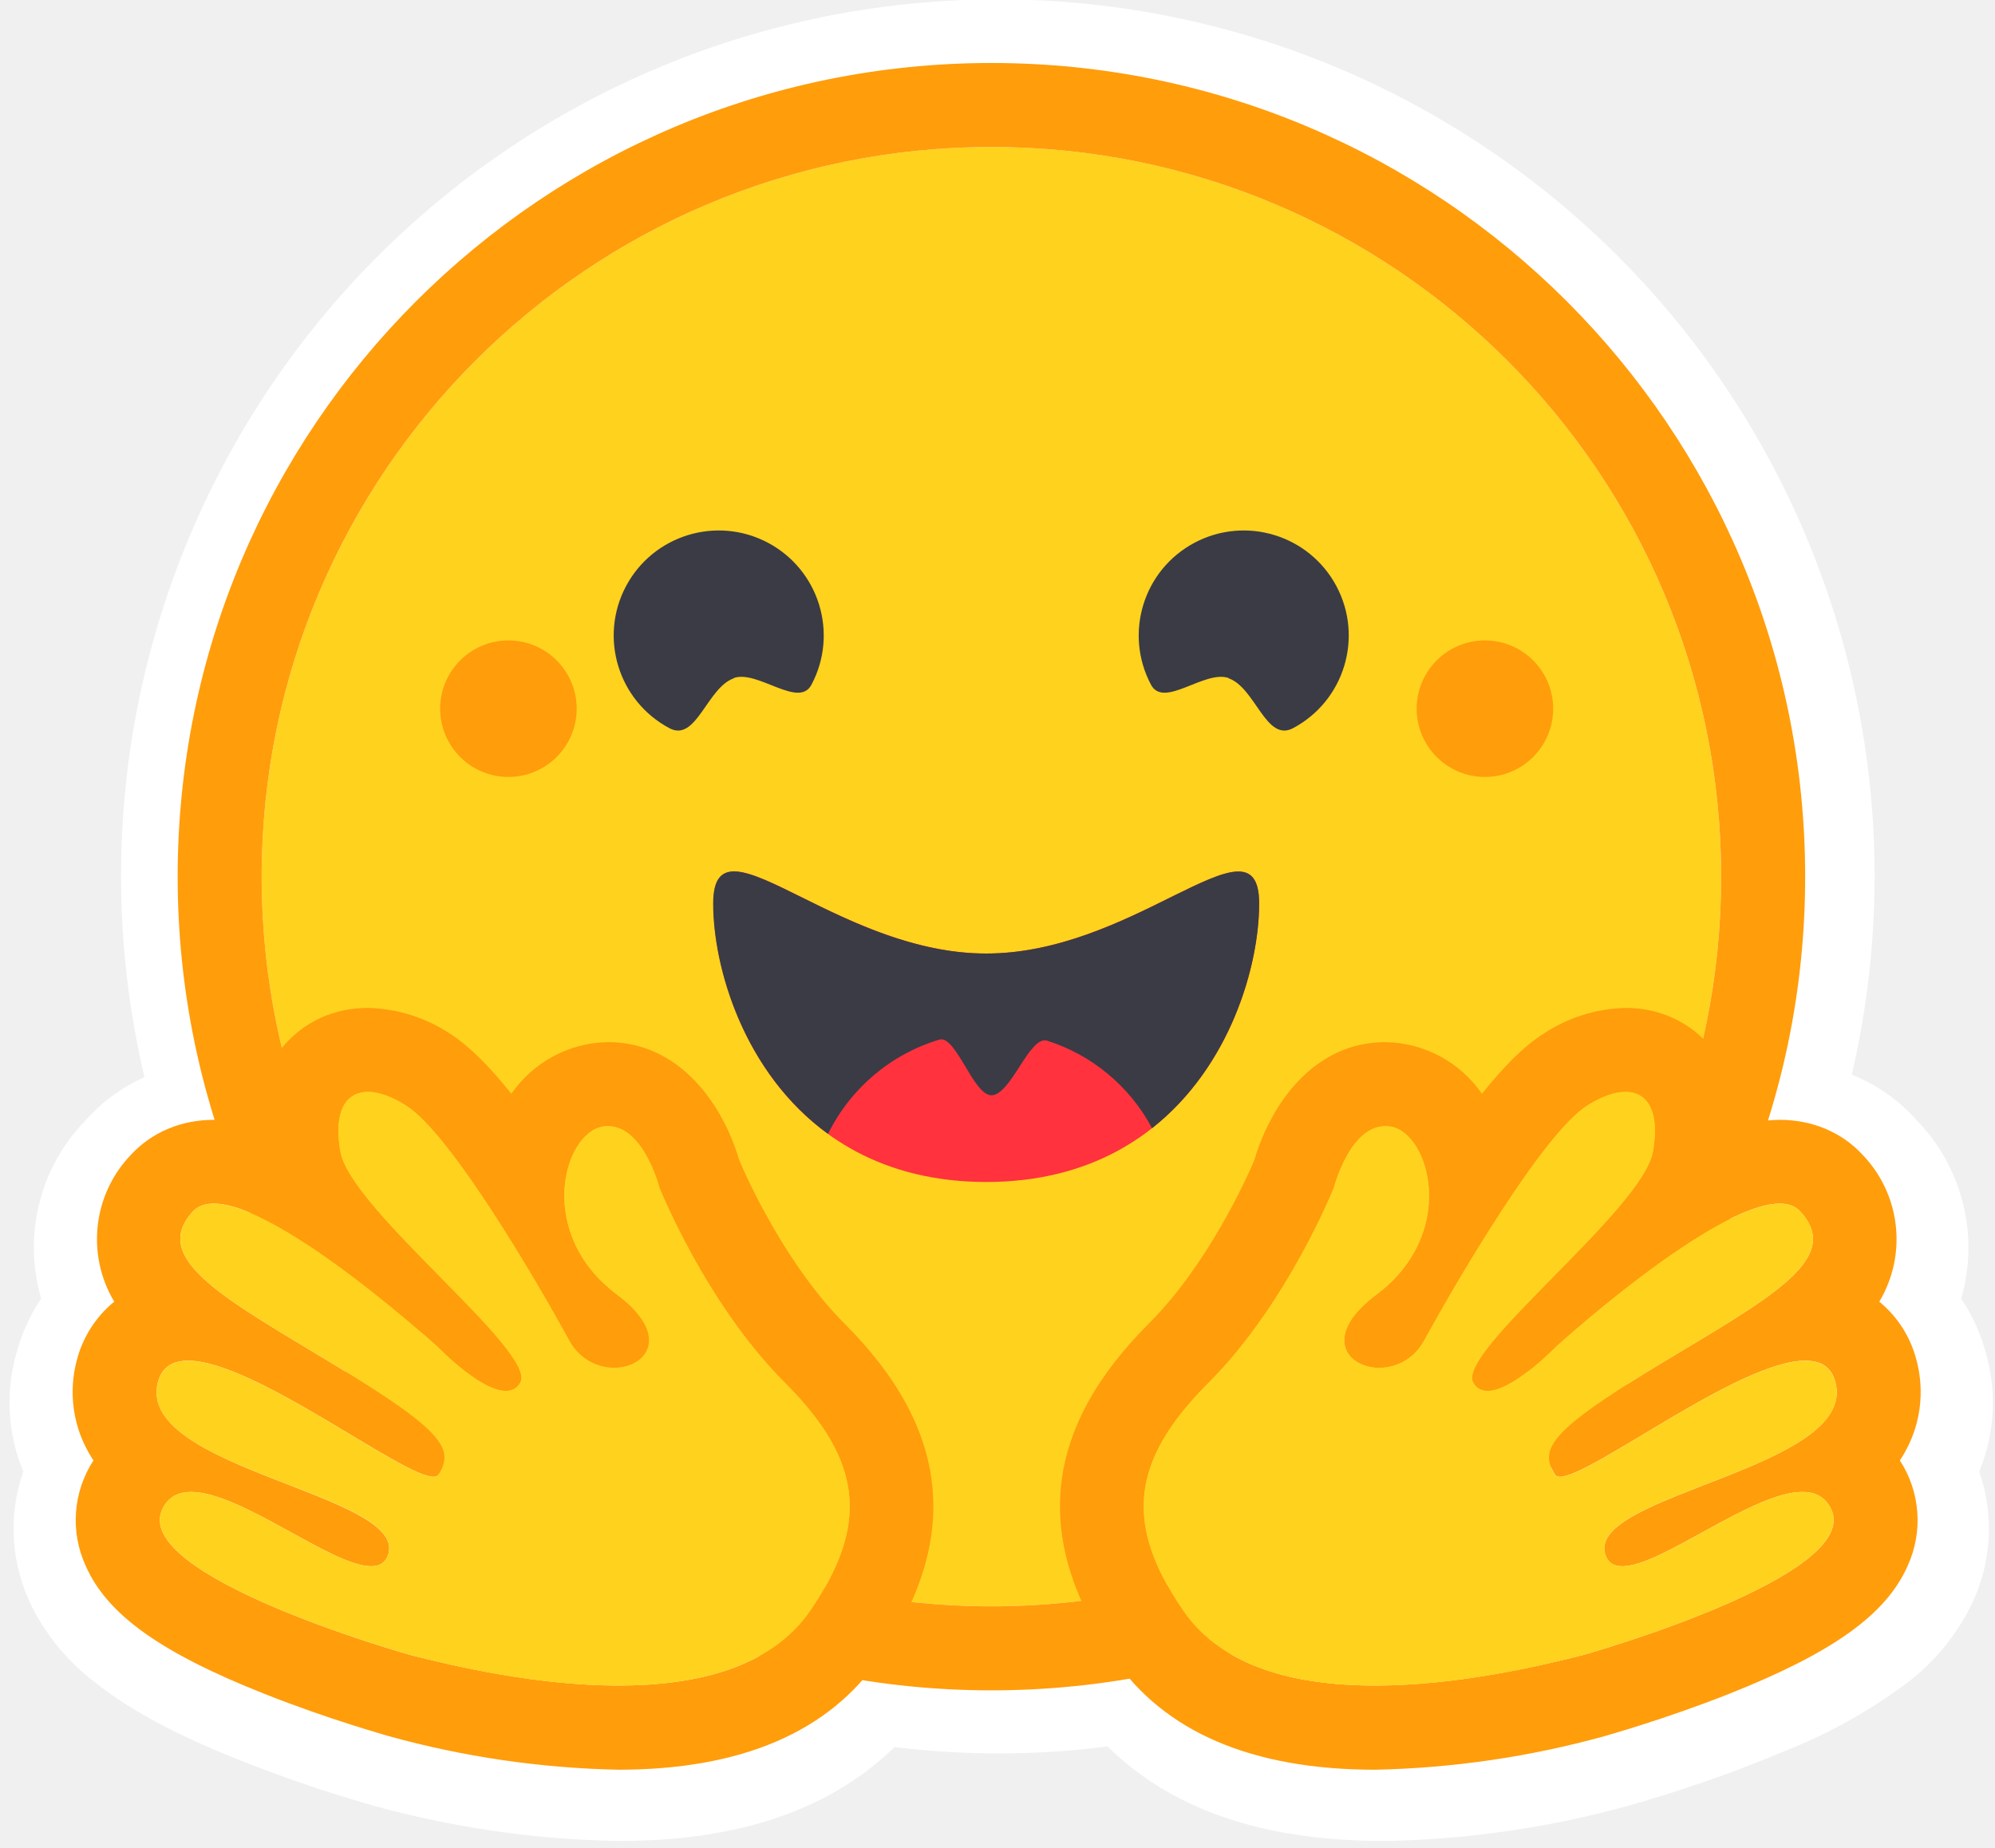
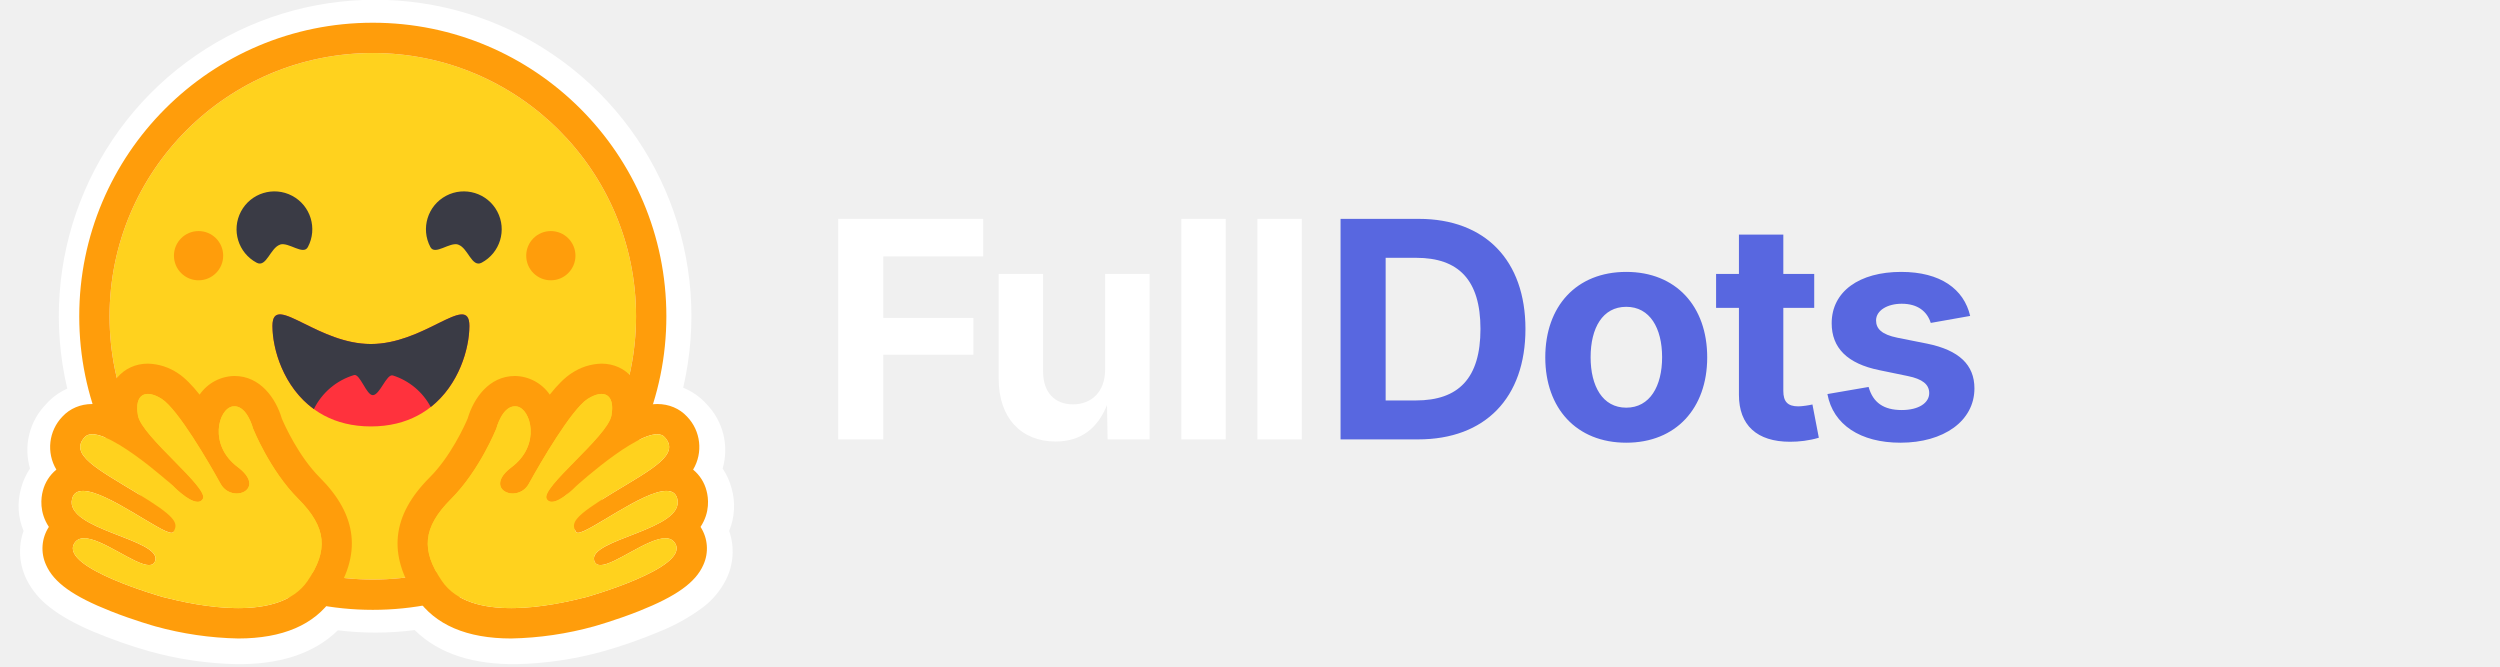
- <svg xmlns="http://www.w3.org/2000/svg" viewBox="0 0 95 88" width="95" height="88" fill="none">
-   <path fill="#fff" d="M94.25 70.08a8.28 8.28 0 0 1-.43 6.46 10.57 10.57 0 0 1-3 3.6 25.18 25.18 0 0 1-5.7 3.2 65.74 65.74 0 0 1-7.56 2.65 46.67 46.67 0 0 1-11.42 1.68c-5.42.05-10.09-1.23-13.4-4.5a40.4 40.4 0 0 1-10.14.03c-3.34 3.25-7.99 4.52-13.39 4.47a46.82 46.82 0 0 1-11.43-1.68 66.37 66.37 0 0 1-7.55-2.65c-2.28-.98-4.17-2-5.68-3.2a10.5 10.5 0 0 1-3.02-3.6c-.99-2-1.18-4.3-.42-6.46a8.54 8.54 0 0 1-.33-5.63c.25-.95.66-1.83 1.18-2.61a8.67 8.67 0 0 1 2.1-8.47 8.23 8.23 0 0 1 2.82-2.07 41.75 41.75 0 1 1 81.3-.12 8.27 8.27 0 0 1 3.11 2.19 8.7 8.7 0 0 1 2.1 8.47c.52.78.93 1.66 1.18 2.61a8.61 8.61 0 0 1-.32 5.63Z" />
-   <path fill="#FFD21E" d="M47.21 76.5a34.75 34.75 0 1 0 0-69.5 34.75 34.75 0 0 0 0 69.5Z" />
-   <path fill="#FF9D0B" d="M81.96 41.75a34.75 34.75 0 1 0-69.5 0 34.75 34.75 0 0 0 69.5 0Zm-73.5 0a38.75 38.75 0 1 1 77.5 0 38.75 38.75 0 0 1-77.5 0Z" />
-   <path fill="#3A3B45" d="M58.5 32.3c1.28.44 1.78 3.06 3.07 2.38a5 5 0 1 0-6.76-2.07c.61 1.15 2.55-.72 3.7-.32ZM34.95 32.3c-1.28.44-1.79 3.06-3.07 2.38a5 5 0 1 1 6.76-2.07c-.61 1.15-2.56-.72-3.7-.32Z" />
-   <path fill="#FF323D" d="M46.96 56.29c9.83 0 13-8.76 13-13.26 0-2.34-1.57-1.6-4.09-.36-2.33 1.15-5.46 2.74-8.9 2.74-7.19 0-13-6.88-13-2.38s3.16 13.26 13 13.26Z" />
-   <path fill="#3A3B45" fill-rule="evenodd" d="M39.43 54a8.7 8.7 0 0 1 5.3-4.49c.4-.12.81.57 1.24 1.28.4.68.82 1.37 1.24 1.37.45 0 .9-.68 1.33-1.35.45-.7.89-1.38 1.32-1.25a8.61 8.61 0 0 1 5 4.17c3.73-2.94 5.1-7.74 5.1-10.7 0-2.34-1.57-1.6-4.09-.36l-.14.07c-2.31 1.15-5.39 2.67-8.77 2.67s-6.45-1.52-8.77-2.67c-2.6-1.29-4.23-2.1-4.23.29 0 3.05 1.46 8.06 5.47 10.97Z" clip-rule="evenodd" />
-   <path fill="#FF9D0B" d="M70.71 37a3.25 3.25 0 1 0 0-6.5 3.25 3.25 0 0 0 0 6.5ZM24.21 37a3.25 3.25 0 1 0 0-6.5 3.25 3.25 0 0 0 0 6.5ZM17.52 48c-1.62 0-3.06.66-4.07 1.87a5.97 5.97 0 0 0-1.33 3.76 7.1 7.1 0 0 0-1.94-.3c-1.55 0-2.95.59-3.94 1.66a5.8 5.8 0 0 0-.8 7 5.3 5.3 0 0 0-1.79 2.82c-.24.9-.48 2.8.8 4.74a5.22 5.22 0 0 0-.37 5.02c1.02 2.32 3.57 4.14 8.52 6.1 3.07 1.22 5.89 2 5.91 2.01a44.33 44.33 0 0 0 10.93 1.6c5.86 0 10.05-1.8 12.46-5.34 3.88-5.69 3.33-10.9-1.7-15.92-2.77-2.78-4.62-6.87-5-7.77-.78-2.66-2.84-5.62-6.25-5.62a5.7 5.7 0 0 0-4.6 2.46c-1-1.26-1.98-2.25-2.86-2.82A7.4 7.4 0 0 0 17.52 48Zm0 4c.51 0 1.14.22 1.82.65 2.14 1.36 6.25 8.43 7.76 11.18.5.92 1.37 1.31 2.14 1.31 1.55 0 2.75-1.53.15-3.48-3.92-2.93-2.55-7.72-.68-8.01.08-.02.17-.02.24-.02 1.7 0 2.45 2.93 2.45 2.93s2.2 5.52 5.98 9.3c3.77 3.77 3.97 6.8 1.22 10.83-1.88 2.75-5.47 3.58-9.16 3.58-3.81 0-7.73-.9-9.92-1.46-.11-.03-13.45-3.8-11.76-7 .28-.54.75-.76 1.34-.76 2.38 0 6.7 3.54 8.57 3.54.41 0 .7-.17.83-.6.79-2.85-12.06-4.05-10.98-8.17.2-.73.71-1.02 1.44-1.02 3.14 0 10.2 5.53 11.68 5.53.11 0 .2-.03.24-.1.74-1.2.33-2.04-4.9-5.2-5.21-3.16-8.88-5.06-6.8-7.33.24-.26.58-.38 1-.38 3.17 0 10.66 6.82 10.66 6.82s2.02 2.1 3.25 2.1c.28 0 .52-.1.68-.38.86-1.46-8.06-8.22-8.56-11.01-.34-1.9.24-2.85 1.31-2.85Z" />
-   <path fill="#FFD21E" d="M38.6 76.69c2.75-4.04 2.55-7.07-1.22-10.84-3.78-3.77-5.98-9.3-5.98-9.3s-.82-3.2-2.69-2.9c-1.87.3-3.24 5.08.68 8.01 3.91 2.93-.78 4.92-2.29 2.17-1.5-2.75-5.62-9.82-7.76-11.18-2.13-1.35-3.63-.6-3.13 2.2.5 2.79 9.43 9.55 8.56 11-.87 1.47-3.93-1.71-3.93-1.71s-9.57-8.71-11.66-6.44c-2.08 2.27 1.59 4.17 6.8 7.33 5.23 3.16 5.64 4 4.9 5.2-.75 1.2-12.28-8.53-13.36-4.4-1.08 4.11 11.77 5.3 10.98 8.15-.8 2.85-9.06-5.38-10.74-2.18-1.7 3.21 11.65 6.98 11.76 7.01 4.3 1.12 15.25 3.49 19.08-2.12Z" />
-   <path fill="#FF9D0B" d="M77.4 48c1.62 0 3.07.66 4.07 1.87a5.97 5.97 0 0 1 1.33 3.76 7.1 7.1 0 0 1 1.95-.3c1.55 0 2.95.59 3.94 1.66a5.8 5.8 0 0 1 .8 7 5.3 5.3 0 0 1 1.78 2.82c.24.9.48 2.8-.8 4.74a5.22 5.22 0 0 1 .37 5.02c-1.02 2.32-3.57 4.14-8.51 6.1-3.08 1.22-5.9 2-5.92 2.01a44.33 44.33 0 0 1-10.93 1.6c-5.86 0-10.05-1.8-12.46-5.34-3.88-5.69-3.33-10.9 1.7-15.92 2.78-2.78 4.63-6.87 5.01-7.77.78-2.66 2.83-5.62 6.24-5.62a5.7 5.7 0 0 1 4.6 2.46c1-1.26 1.98-2.25 2.87-2.82A7.4 7.4 0 0 1 77.4 48Zm0 4c-.51 0-1.13.22-1.82.65-2.13 1.36-6.25 8.43-7.76 11.18a2.43 2.43 0 0 1-2.14 1.31c-1.54 0-2.75-1.53-.14-3.48 3.91-2.93 2.54-7.72.67-8.01a1.54 1.54 0 0 0-.24-.02c-1.7 0-2.45 2.93-2.45 2.93s-2.2 5.52-5.97 9.3c-3.78 3.77-3.98 6.8-1.22 10.83 1.87 2.75 5.47 3.58 9.15 3.58 3.82 0 7.73-.9 9.93-1.46.1-.03 13.45-3.8 11.76-7-.29-.54-.75-.76-1.34-.76-2.38 0-6.71 3.54-8.57 3.54-.42 0-.71-.17-.83-.6-.8-2.85 12.05-4.05 10.97-8.17-.19-.73-.7-1.02-1.44-1.02-3.14 0-10.2 5.53-11.68 5.53-.1 0-.19-.03-.23-.1-.74-1.2-.34-2.04 4.88-5.2 5.23-3.16 8.9-5.06 6.8-7.33-.23-.26-.57-.38-.98-.38-3.18 0-10.67 6.82-10.67 6.82s-2.02 2.1-3.24 2.1a.74.74 0 0 1-.68-.38c-.87-1.46 8.05-8.22 8.55-11.01.34-1.9-.24-2.85-1.31-2.85Z" />
-   <path fill="#FFD21E" d="M56.33 76.69c-2.75-4.04-2.56-7.07 1.22-10.84 3.77-3.77 5.97-9.3 5.97-9.3s.82-3.2 2.7-2.9c1.86.3 3.23 5.08-.68 8.01-3.92 2.93.78 4.92 2.28 2.17 1.51-2.75 5.63-9.82 7.76-11.18 2.13-1.35 3.64-.6 3.13 2.2-.5 2.79-9.42 9.55-8.55 11 .86 1.47 3.92-1.71 3.92-1.71s9.58-8.71 11.66-6.44c2.08 2.27-1.58 4.17-6.8 7.33-5.23 3.16-5.63 4-4.9 5.2.75 1.2 12.28-8.53 13.36-4.4 1.08 4.11-11.76 5.3-10.97 8.15.8 2.85 9.05-5.38 10.74-2.18 1.69 3.21-11.65 6.98-11.76 7.01-4.31 1.12-15.26 3.49-19.08-2.12Z" />
+ <svg xmlns="http://www.w3.org/2000/svg" viewBox="0 0 330 88" width="660" height="176" fill="none">
+   <g transform="translate(2 0)">
+     <path fill="#fff" d="M94.25 70.08a8.28 8.28 0 0 1-.43 6.46 10.57 10.57 0 0 1-3 3.6 25.18 25.18 0 0 1-5.7 3.2 65.74 65.74 0 0 1-7.56 2.65 46.67 46.67 0 0 1-11.42 1.68c-5.42.05-10.09-1.23-13.4-4.5a40.4 40.4 0 0 1-10.14.03c-3.34 3.25-7.99 4.52-13.39 4.47a46.82 46.82 0 0 1-11.43-1.68 66.37 66.37 0 0 1-7.55-2.65c-2.28-.98-4.17-2-5.68-3.2a10.5 10.5 0 0 1-3.02-3.6c-.99-2-1.18-4.3-.42-6.46a8.54 8.54 0 0 1-.33-5.63c.25-.95.66-1.83 1.18-2.61a8.67 8.67 0 0 1 2.1-8.47 8.23 8.23 0 0 1 2.82-2.07 41.75 41.75 0 1 1 81.3-.12 8.27 8.27 0 0 1 3.11 2.19 8.7 8.7 0 0 1 2.1 8.47c.52.78.93 1.66 1.18 2.61a8.61 8.61 0 0 1-.32 5.63Z" />
+     <path fill="#FFD21E" d="M47.21 76.5a34.75 34.75 0 1 0 0-69.5 34.75 34.75 0 0 0 0 69.5Z" />
+     <path fill="#FF9D0B" d="M81.96 41.75a34.75 34.75 0 1 0-69.5 0 34.75 34.75 0 0 0 69.5 0Zm-73.5 0a38.75 38.75 0 1 1 77.5 0 38.75 38.75 0 0 1-77.5 0Z" />
+     <path fill="#3A3B45" d="M58.5 32.3c1.28.44 1.78 3.06 3.07 2.38a5 5 0 1 0-6.76-2.07c.61 1.15 2.55-.72 3.7-.32ZM34.95 32.3c-1.28.44-1.79 3.06-3.07 2.38a5 5 0 1 1 6.76-2.07c-.61 1.15-2.56-.72-3.7-.32Z" />
+     <path fill="#FF323D" d="M46.96 56.29c9.83 0 13-8.76 13-13.26 0-2.34-1.57-1.6-4.09-.36-2.33 1.15-5.46 2.74-8.9 2.74-7.19 0-13-6.88-13-2.38s3.16 13.26 13 13.26Z" />
+     <path fill="#3A3B45" fill-rule="evenodd" d="M39.43 54a8.7 8.7 0 0 1 5.3-4.49c.4-.12.81.57 1.24 1.28.4.68.82 1.37 1.24 1.37.45 0 .9-.68 1.33-1.35.45-.7.89-1.38 1.32-1.25a8.61 8.61 0 0 1 5 4.17c3.73-2.94 5.1-7.74 5.1-10.7 0-2.34-1.57-1.6-4.09-.36l-.14.07c-2.31 1.15-5.39 2.67-8.77 2.67s-6.45-1.52-8.77-2.67c-2.6-1.29-4.23-2.1-4.23.29 0 3.05 1.46 8.06 5.47 10.97Z" clip-rule="evenodd" />
+     <path fill="#FF9D0B" d="M70.71 37a3.25 3.25 0 1 0 0-6.5 3.25 3.25 0 0 0 0 6.5ZM24.21 37a3.25 3.25 0 1 0 0-6.5 3.25 3.25 0 0 0 0 6.5ZM17.52 48c-1.62 0-3.06.66-4.07 1.87a5.97 5.97 0 0 0-1.33 3.76 7.1 7.1 0 0 0-1.94-.3c-1.55 0-2.95.59-3.94 1.66a5.8 5.8 0 0 0-.8 7 5.3 5.3 0 0 0-1.79 2.82c-.24.9-.48 2.8.8 4.74a5.22 5.22 0 0 0-.37 5.02c1.02 2.32 3.57 4.14 8.52 6.1 3.07 1.22 5.89 2 5.91 2.01a44.33 44.33 0 0 0 10.93 1.6c5.86 0 10.05-1.8 12.46-5.34 3.88-5.69 3.33-10.9-1.7-15.92-2.77-2.78-4.62-6.87-5-7.77-.78-2.66-2.84-5.62-6.25-5.62a5.7 5.7 0 0 0-4.6 2.46c-1-1.26-1.98-2.25-2.86-2.82A7.4 7.4 0 0 0 17.52 48Zm0 4c.51 0 1.14.22 1.82.65 2.14 1.36 6.25 8.43 7.76 11.18.5.92 1.37 1.31 2.14 1.31 1.55 0 2.75-1.53.15-3.48-3.92-2.93-2.55-7.72-.68-8.01.08-.02.17-.02.24-.02 1.7 0 2.45 2.93 2.45 2.93s2.2 5.52 5.98 9.3c3.77 3.77 3.97 6.8 1.22 10.83-1.88 2.75-5.47 3.58-9.16 3.58-3.81 0-7.73-.9-9.92-1.46-.11-.03-13.45-3.8-11.76-7 .28-.54.75-.76 1.34-.76 2.38 0 6.7 3.54 8.57 3.54.41 0 .7-.17.83-.6.79-2.85-12.06-4.05-10.98-8.17.2-.73.71-1.02 1.44-1.02 3.14 0 10.2 5.53 11.68 5.53.11 0 .2-.03.24-.1.74-1.2.33-2.04-4.9-5.2-5.21-3.16-8.88-5.06-6.8-7.33.24-.26.58-.38 1-.38 3.17 0 10.66 6.82 10.66 6.82s2.02 2.1 3.25 2.1c.28 0 .52-.1.68-.38.86-1.46-8.06-8.22-8.56-11.01-.34-1.9.24-2.85 1.31-2.85Z" />
+     <path fill="#FFD21E" d="M38.6 76.69c2.75-4.04 2.55-7.07-1.22-10.84-3.78-3.77-5.98-9.3-5.98-9.3s-.82-3.2-2.69-2.9c-1.87.3-3.24 5.08.68 8.01 3.91 2.93-.78 4.92-2.29 2.17-1.5-2.75-5.62-9.82-7.76-11.18-2.13-1.35-3.63-.6-3.13 2.2.5 2.79 9.43 9.55 8.56 11-.87 1.47-3.93-1.71-3.93-1.71s-9.57-8.71-11.66-6.44c-2.08 2.27 1.59 4.17 6.8 7.33 5.23 3.16 5.64 4 4.9 5.2-.75 1.2-12.28-8.53-13.36-4.4-1.08 4.11 11.77 5.3 10.98 8.15-.8 2.85-9.06-5.38-10.74-2.18-1.7 3.21 11.65 6.98 11.76 7.01 4.3 1.12 15.25 3.49 19.08-2.12Z" />
+     <path fill="#FF9D0B" d="M77.4 48c1.62 0 3.07.66 4.07 1.87a5.97 5.97 0 0 1 1.33 3.76 7.1 7.1 0 0 1 1.95-.3c1.55 0 2.95.59 3.94 1.66a5.8 5.8 0 0 1 .8 7 5.3 5.3 0 0 1 1.78 2.82c.24.9.48 2.8-.8 4.74a5.22 5.22 0 0 1 .37 5.02c-1.02 2.32-3.57 4.14-8.51 6.1-3.08 1.22-5.9 2-5.92 2.01a44.33 44.33 0 0 1-10.93 1.6c-5.86 0-10.05-1.8-12.46-5.34-3.88-5.69-3.33-10.9 1.7-15.92 2.78-2.78 4.63-6.87 5.01-7.77.78-2.66 2.83-5.62 6.24-5.62a5.7 5.7 0 0 1 4.6 2.46c1-1.26 1.98-2.25 2.87-2.82A7.4 7.4 0 0 1 77.4 48Zm0 4c-.51 0-1.13.22-1.82.65-2.13 1.36-6.25 8.43-7.76 11.18a2.43 2.43 0 0 1-2.14 1.31c-1.54 0-2.75-1.53-.14-3.48 3.91-2.93 2.54-7.72.67-8.01a1.54 1.54 0 0 0-.24-.02c-1.7 0-2.45 2.93-2.45 2.93s-2.2 5.52-5.97 9.3c-3.78 3.77-3.98 6.8-1.22 10.83 1.87 2.75 5.47 3.58 9.15 3.58 3.82 0 7.73-.9 9.93-1.46.1-.03 13.45-3.8 11.76-7-.29-.54-.75-.76-1.34-.76-2.38 0-6.71 3.54-8.57 3.54-.42 0-.71-.17-.83-.6-.8-2.85 12.05-4.05 10.97-8.17-.19-.73-.7-1.02-1.44-1.02-3.14 0-10.2 5.53-11.68 5.53-.1 0-.19-.03-.23-.1-.74-1.2-.34-2.04 4.88-5.2 5.23-3.16 8.9-5.06 6.8-7.33-.23-.26-.57-.38-.98-.38-3.18 0-10.67 6.82-10.67 6.82s-2.02 2.1-3.24 2.1a.74.74 0 0 1-.68-.38c-.87-1.46 8.05-8.22 8.55-11.01.34-1.9-.24-2.85-1.31-2.85Z" />
+     <path fill="#FFD21E" d="M56.33 76.69c-2.75-4.04-2.56-7.07 1.22-10.84 3.77-3.77 5.97-9.3 5.97-9.3s.82-3.2 2.7-2.9c1.86.3 3.23 5.08-.68 8.01-3.92 2.93.78 4.92 2.28 2.17 1.51-2.75 5.63-9.82 7.76-11.18 2.13-1.35 3.64-.6 3.13 2.2-.5 2.79-9.42 9.55-8.55 11 .86 1.47 3.92-1.71 3.92-1.71s9.58-8.71 11.66-6.44c2.08 2.27-1.58 4.17-6.8 7.33-5.23 3.16-5.63 4-4.9 5.2.75 1.2 12.28-8.53 13.36-4.4 1.08 4.11-11.76 5.3-10.97 8.15.8 2.85 9.05-5.38 10.74-2.18 1.69 3.21-11.65 6.98-11.76 7.01-4.31 1.12-15.26 3.49-19.08-2.12Z" />
+   </g>
+   <text x="108" y="58" font-family="-apple-system, BlinkMacSystemFont, 'Segoe UI', Inter, Helvetica, Arial, sans-serif" font-size="40" font-weight="700" letter-spacing="-0.8" fill="#ffffff">Full<tspan fill="#5867e0">Dots</tspan>
+   </text>
</svg>
